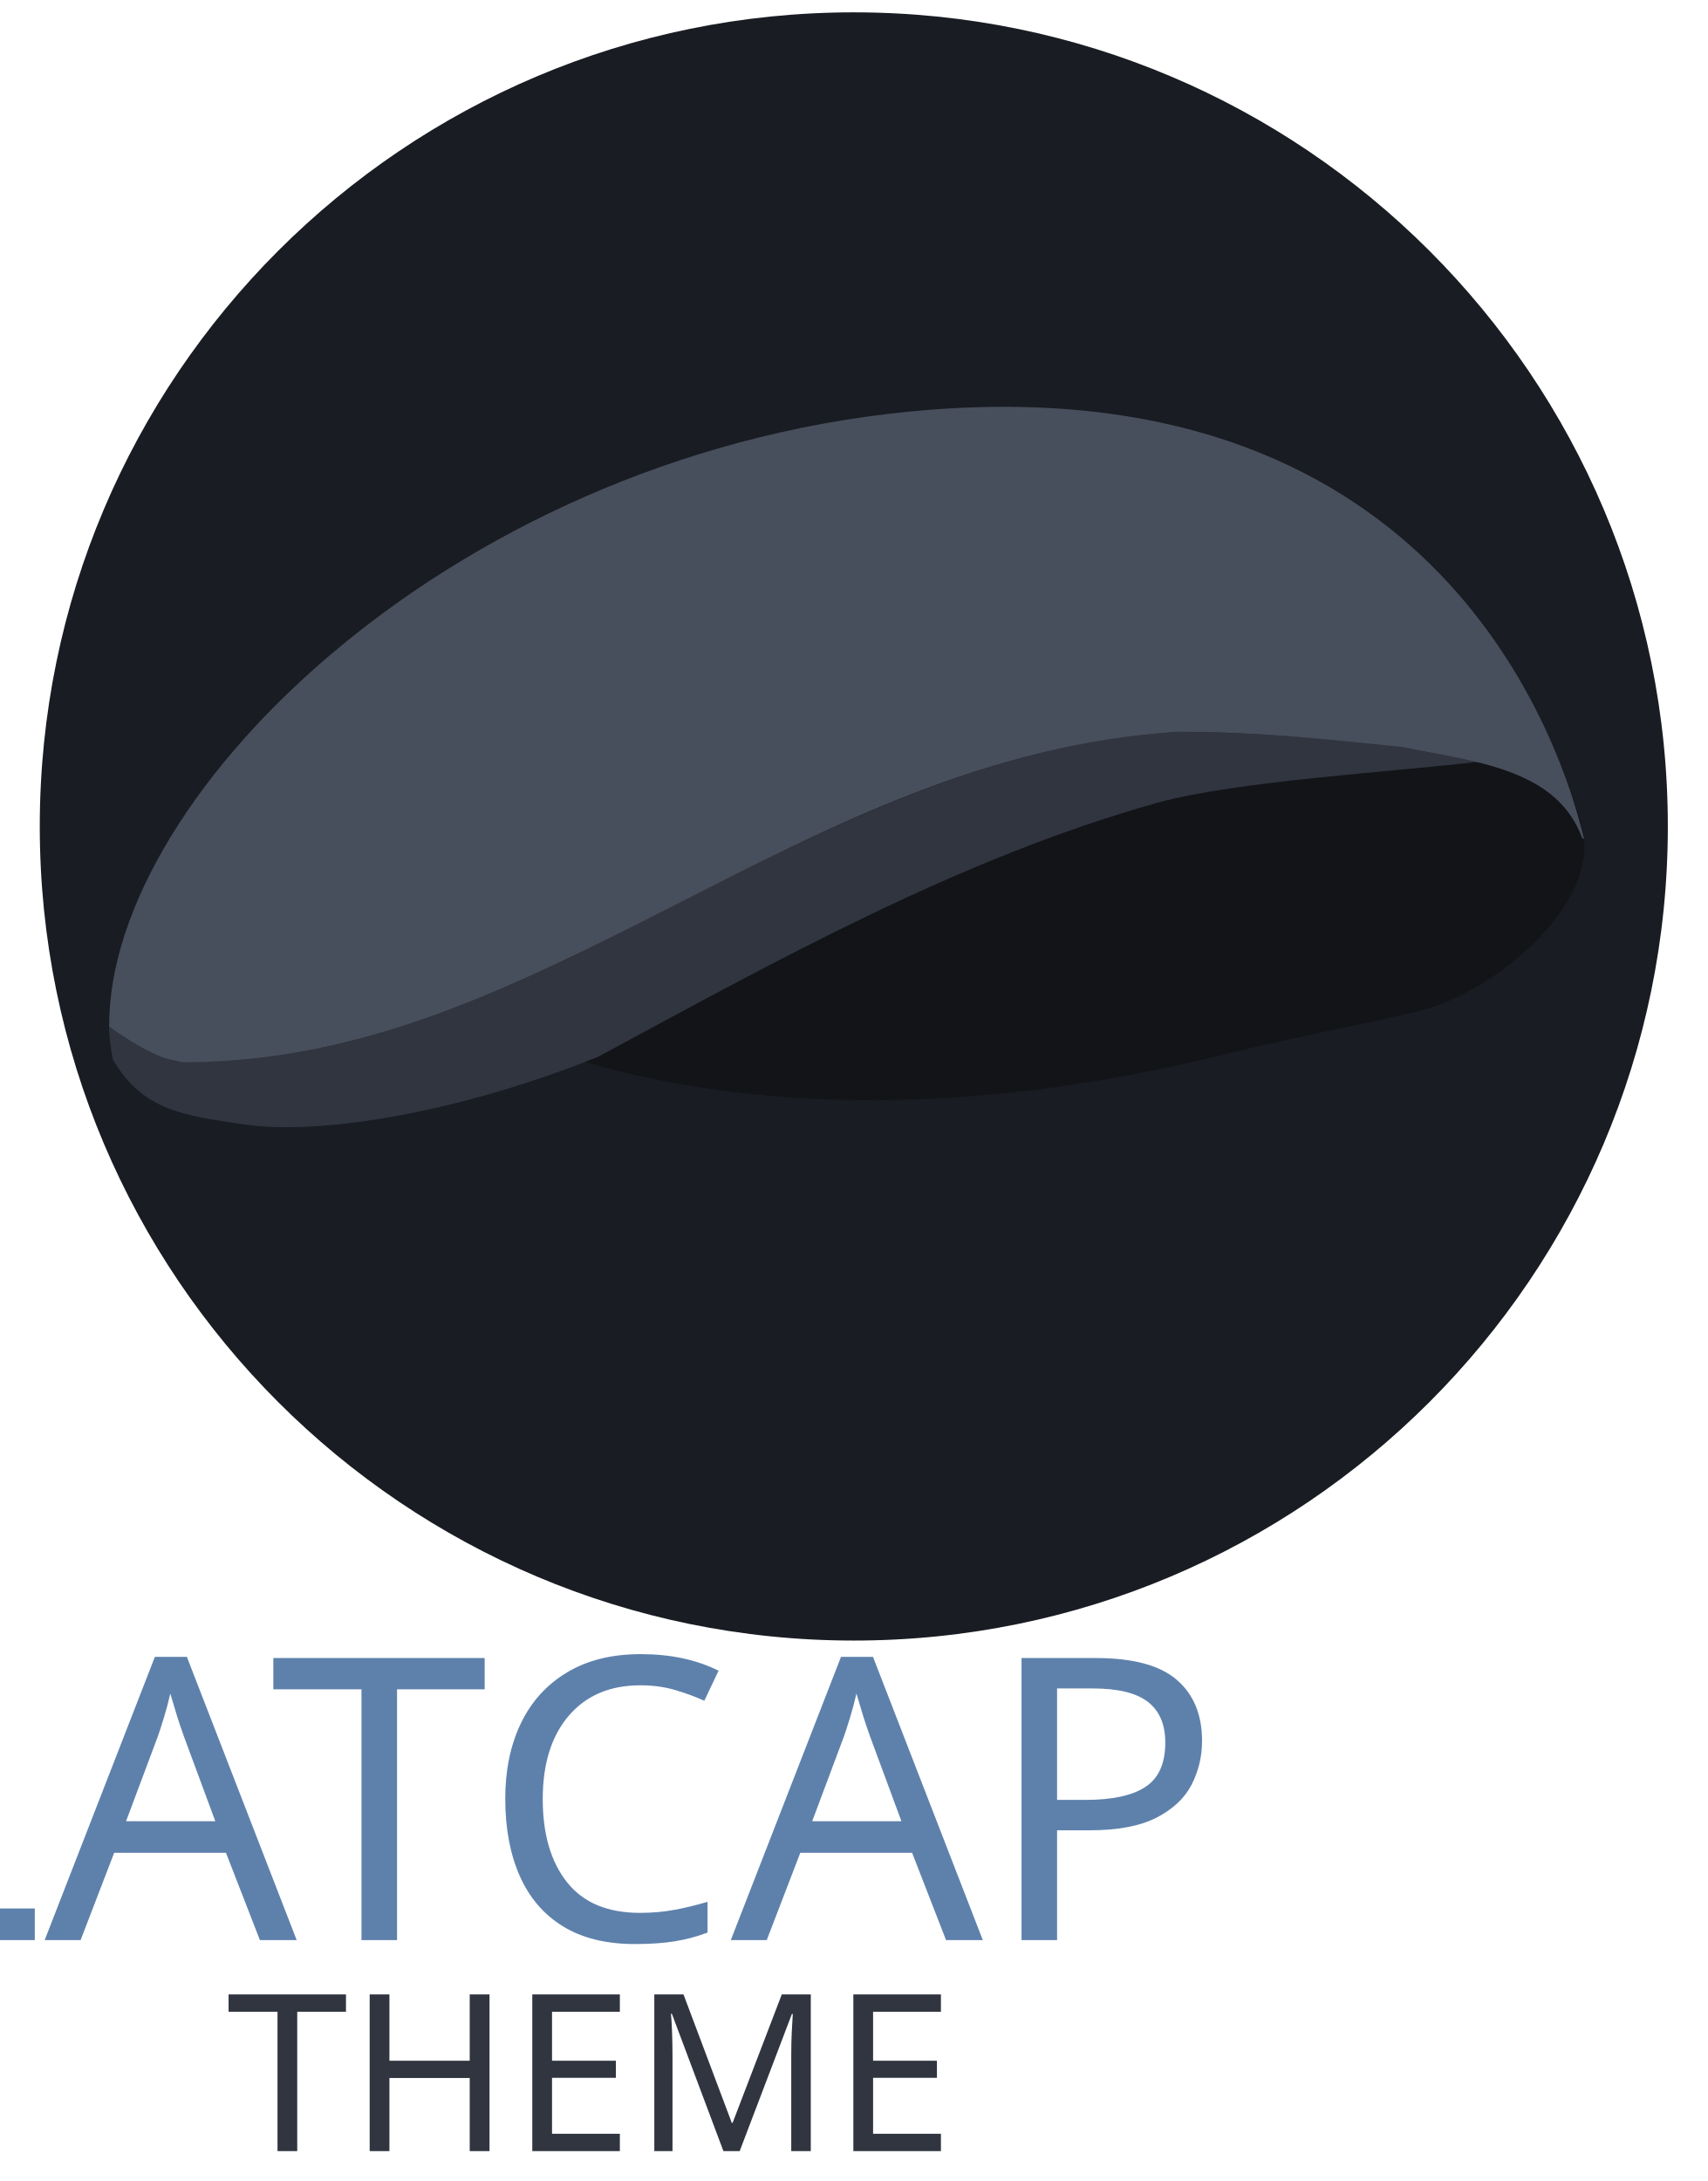
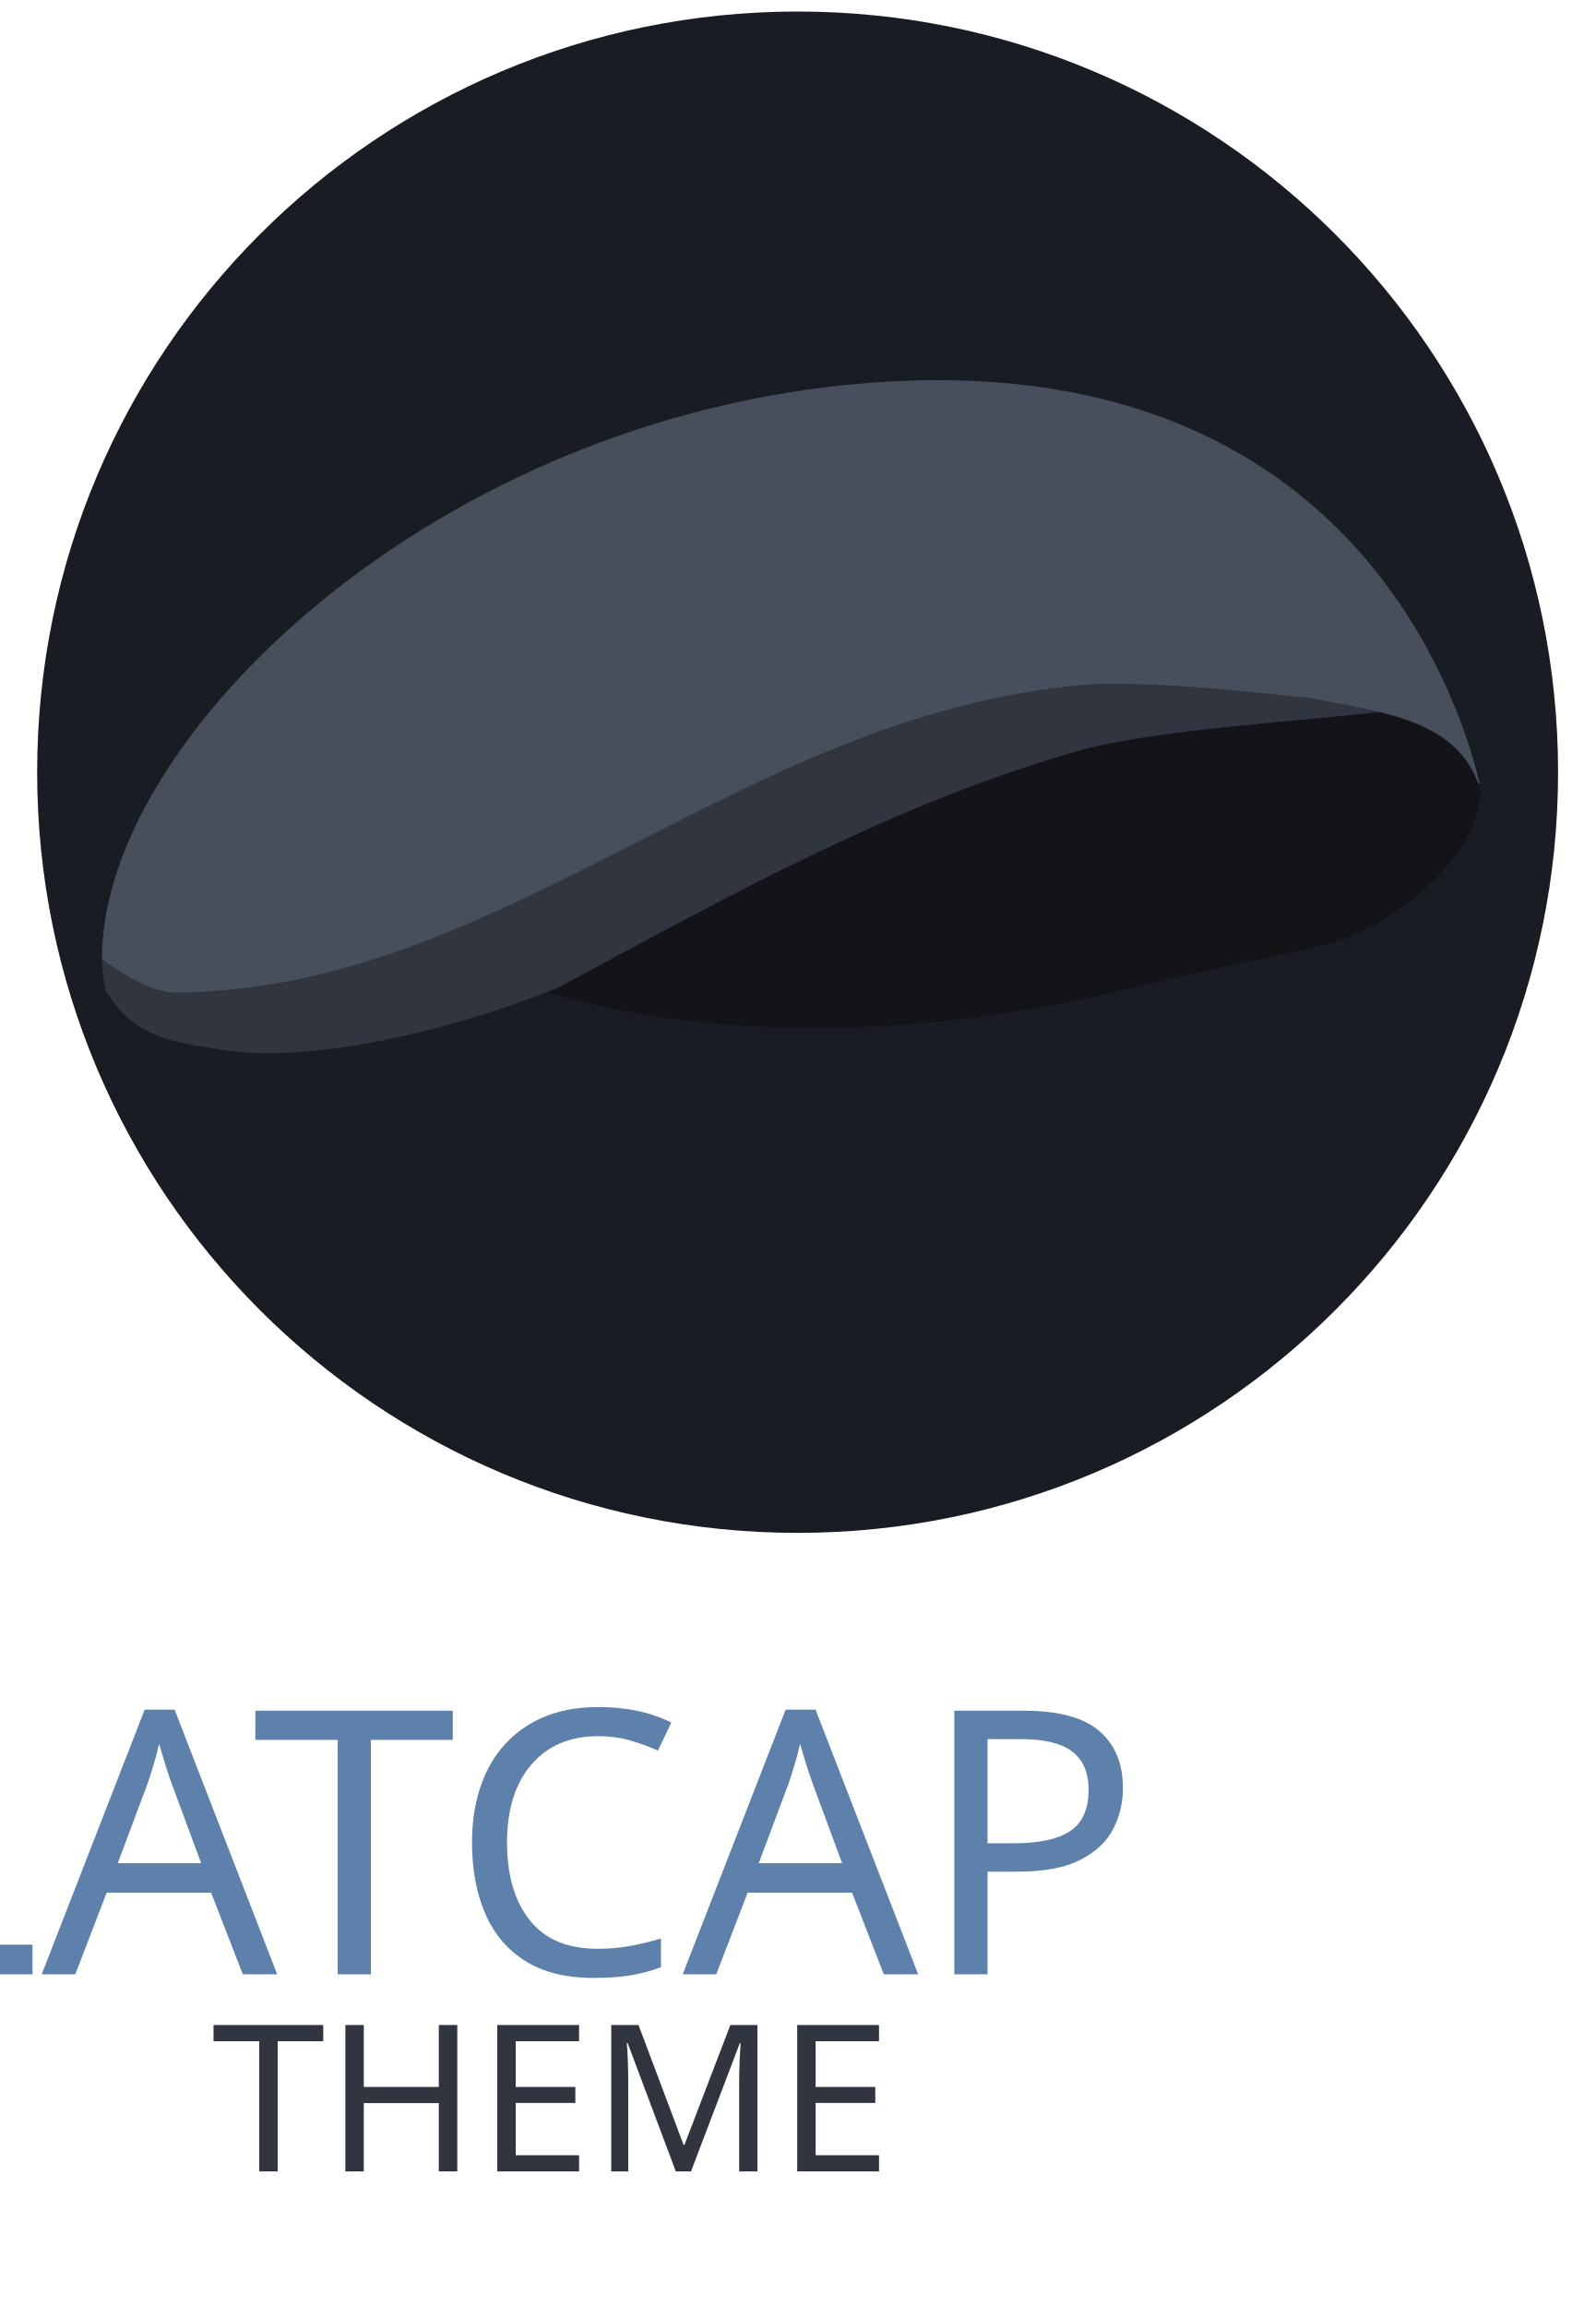
- <svg xmlns="http://www.w3.org/2000/svg" version="1.1" id="Capa_1" x="0px" y="0px" viewBox="0 0 415 530" enable-background="new 0 0 1200 1200" xml:space="preserve" width="415" height="530">
+ <svg xmlns="http://www.w3.org/2000/svg" version="1.1" id="Capa_1" x="0px" y="0px" viewBox="0 0 415 600" enable-background="new 0 0 1200 1200" xml:space="preserve" width="415" height="600">
  <defs id="defs3" />
-   <text xml:space="preserve" style="font-size:152.186px;line-height:0.3;font-family:'FiraCode Nerd Font';-inkscape-font-specification:'FiraCode Nerd Font';text-align:start;writing-mode:lr-tb;direction:ltr;text-anchor:start;fill:#1c1e22;stroke-width:2.612" x="202.798" y="471.465" id="text3">
-     <tspan id="tspan3" x="202.798" y="471.465" style="font-style:normal;font-variant:normal;font-weight:normal;font-stretch:normal;font-size:96px;line-height:0.3;font-family:'FiraCode Nerd Font';-inkscape-font-specification:'FiraCode Nerd Font';text-align:center;text-anchor:middle;fill:#5e81ac;fill-opacity:1;stroke-width:2.612" dy="0">FLATCAP</tspan>
-     <tspan x="202.799" y="522.74" style="font-style:normal;font-variant:normal;font-weight:300;font-stretch:normal;font-size:53.333px;line-height:0.3;font-family:'FiraCode Nerd Font';-inkscape-font-specification:'FiraCode Nerd Font Light';text-align:center;text-anchor:middle;fill:#303540;fill-opacity:1;stroke-width:2.612" id="tspan4">THEME</tspan>
+   <text xml:space="preserve" style="font-size:152.186px;line-height:0.3;font-family:'FiraCode Nerd Font';-inkscape-font-specification:'FiraCode Nerd Font';text-align:start;writing-mode:lr-tb;direction:ltr;text-anchor:start;fill:#1c1e22;stroke-width:2.612" x="202.798" y="513.465" id="text3">
+     <tspan id="tspan3" x="202.798" y="513.465" style="font-style:normal;font-variant:normal;font-weight:normal;font-stretch:normal;font-size:96px;line-height:0.3;font-family:'FiraCode Nerd Font';-inkscape-font-specification:'FiraCode Nerd Font';text-align:center;text-anchor:middle;fill:#5e81ac;fill-opacity:1;stroke-width:2.612" dy="0">FLATCAP</tspan>
+     <tspan x="202.799" y="564.74" style="font-style:normal;font-variant:normal;font-weight:300;font-stretch:normal;font-size:53.333px;line-height:0.3;font-family:'FiraCode Nerd Font';-inkscape-font-specification:'FiraCode Nerd Font Light';text-align:center;text-anchor:middle;fill:#303540;fill-opacity:1;stroke-width:2.612" id="tspan4">THEME</tspan>
  </text>
  <g id="g5" transform="matrix(2.990878,0,0,2.990878,9.665894,2.998841)">
    <circle style="fill:#191c22;fill-opacity:1;stroke-width:0.579" id="path4" cx="66.146" cy="66.146" r="66.146" />
    <g id="g3" transform="matrix(1.273173,0,0,1.273173,-39.16191,-75.74349)">
      <g id="g2">
        <path fill="#1c1c1c" d="m 61.854,107.834 c 0,0 -8.389,1.422 -11.018,7.04 -2.629,5.619 18.758,19.951 54.474,11.363 8.543,-2.054 11.274,-2.39 13.966,-3.15 4.388,-1.239 10.519,-6.345 10.04,-10.834 -0.257,-2.413 -1.943,-5.642 -6.537,-11.861 -7.007,-9.485 -60.925,7.442 -60.925,7.442 z" id="path1" style="fill:#121418;fill-opacity:1;stroke-width:0.082" />
        <path d="m 103.392,105.406 c -13.723,0.77 -25.773,7.987 -37.795,13.915 -8.091,3.949 -16.84,7.393 -25.991,7.126 -1.947,0.086 -5.349,-6.384 -4.182,-0.13 1.932,3.331 4.677,3.572 8.17,4.119 5.268,0.826 14.414,-0.911 22.798,-4.29 11.506,-6.204 23.072,-12.666 35.726,-16.222 5.052,-1.388 15.264,-1.977 20.448,-2.608 -4.608,-1.312 -14.382,-1.913 -19.174,-1.91 z" style="fill:#303540;stroke-width:0.086" id="path5" />
        <path fill="#535353" d="m 87.57,84.856 c -29.872,2.334 -52.474,24.379 -52.38,39.362 1.869,1.319 3.568,2.272 4.948,2.272 22.59,0 39.157,-19.578 63.253,-21.084 4.94,0 9.39,0.439 14.339,0.977 4.834,0.933 9.878,1.464 11.467,5.799 0.043,0.024 0.085,0.049 0.128,0.073 -1.487,-6.223 -9.305,-29.934 -41.756,-27.399 z" id="path3" style="fill:#484f5c;fill-opacity:1;stroke-width:0.086" />
      </g>
    </g>
  </g>
</svg>
